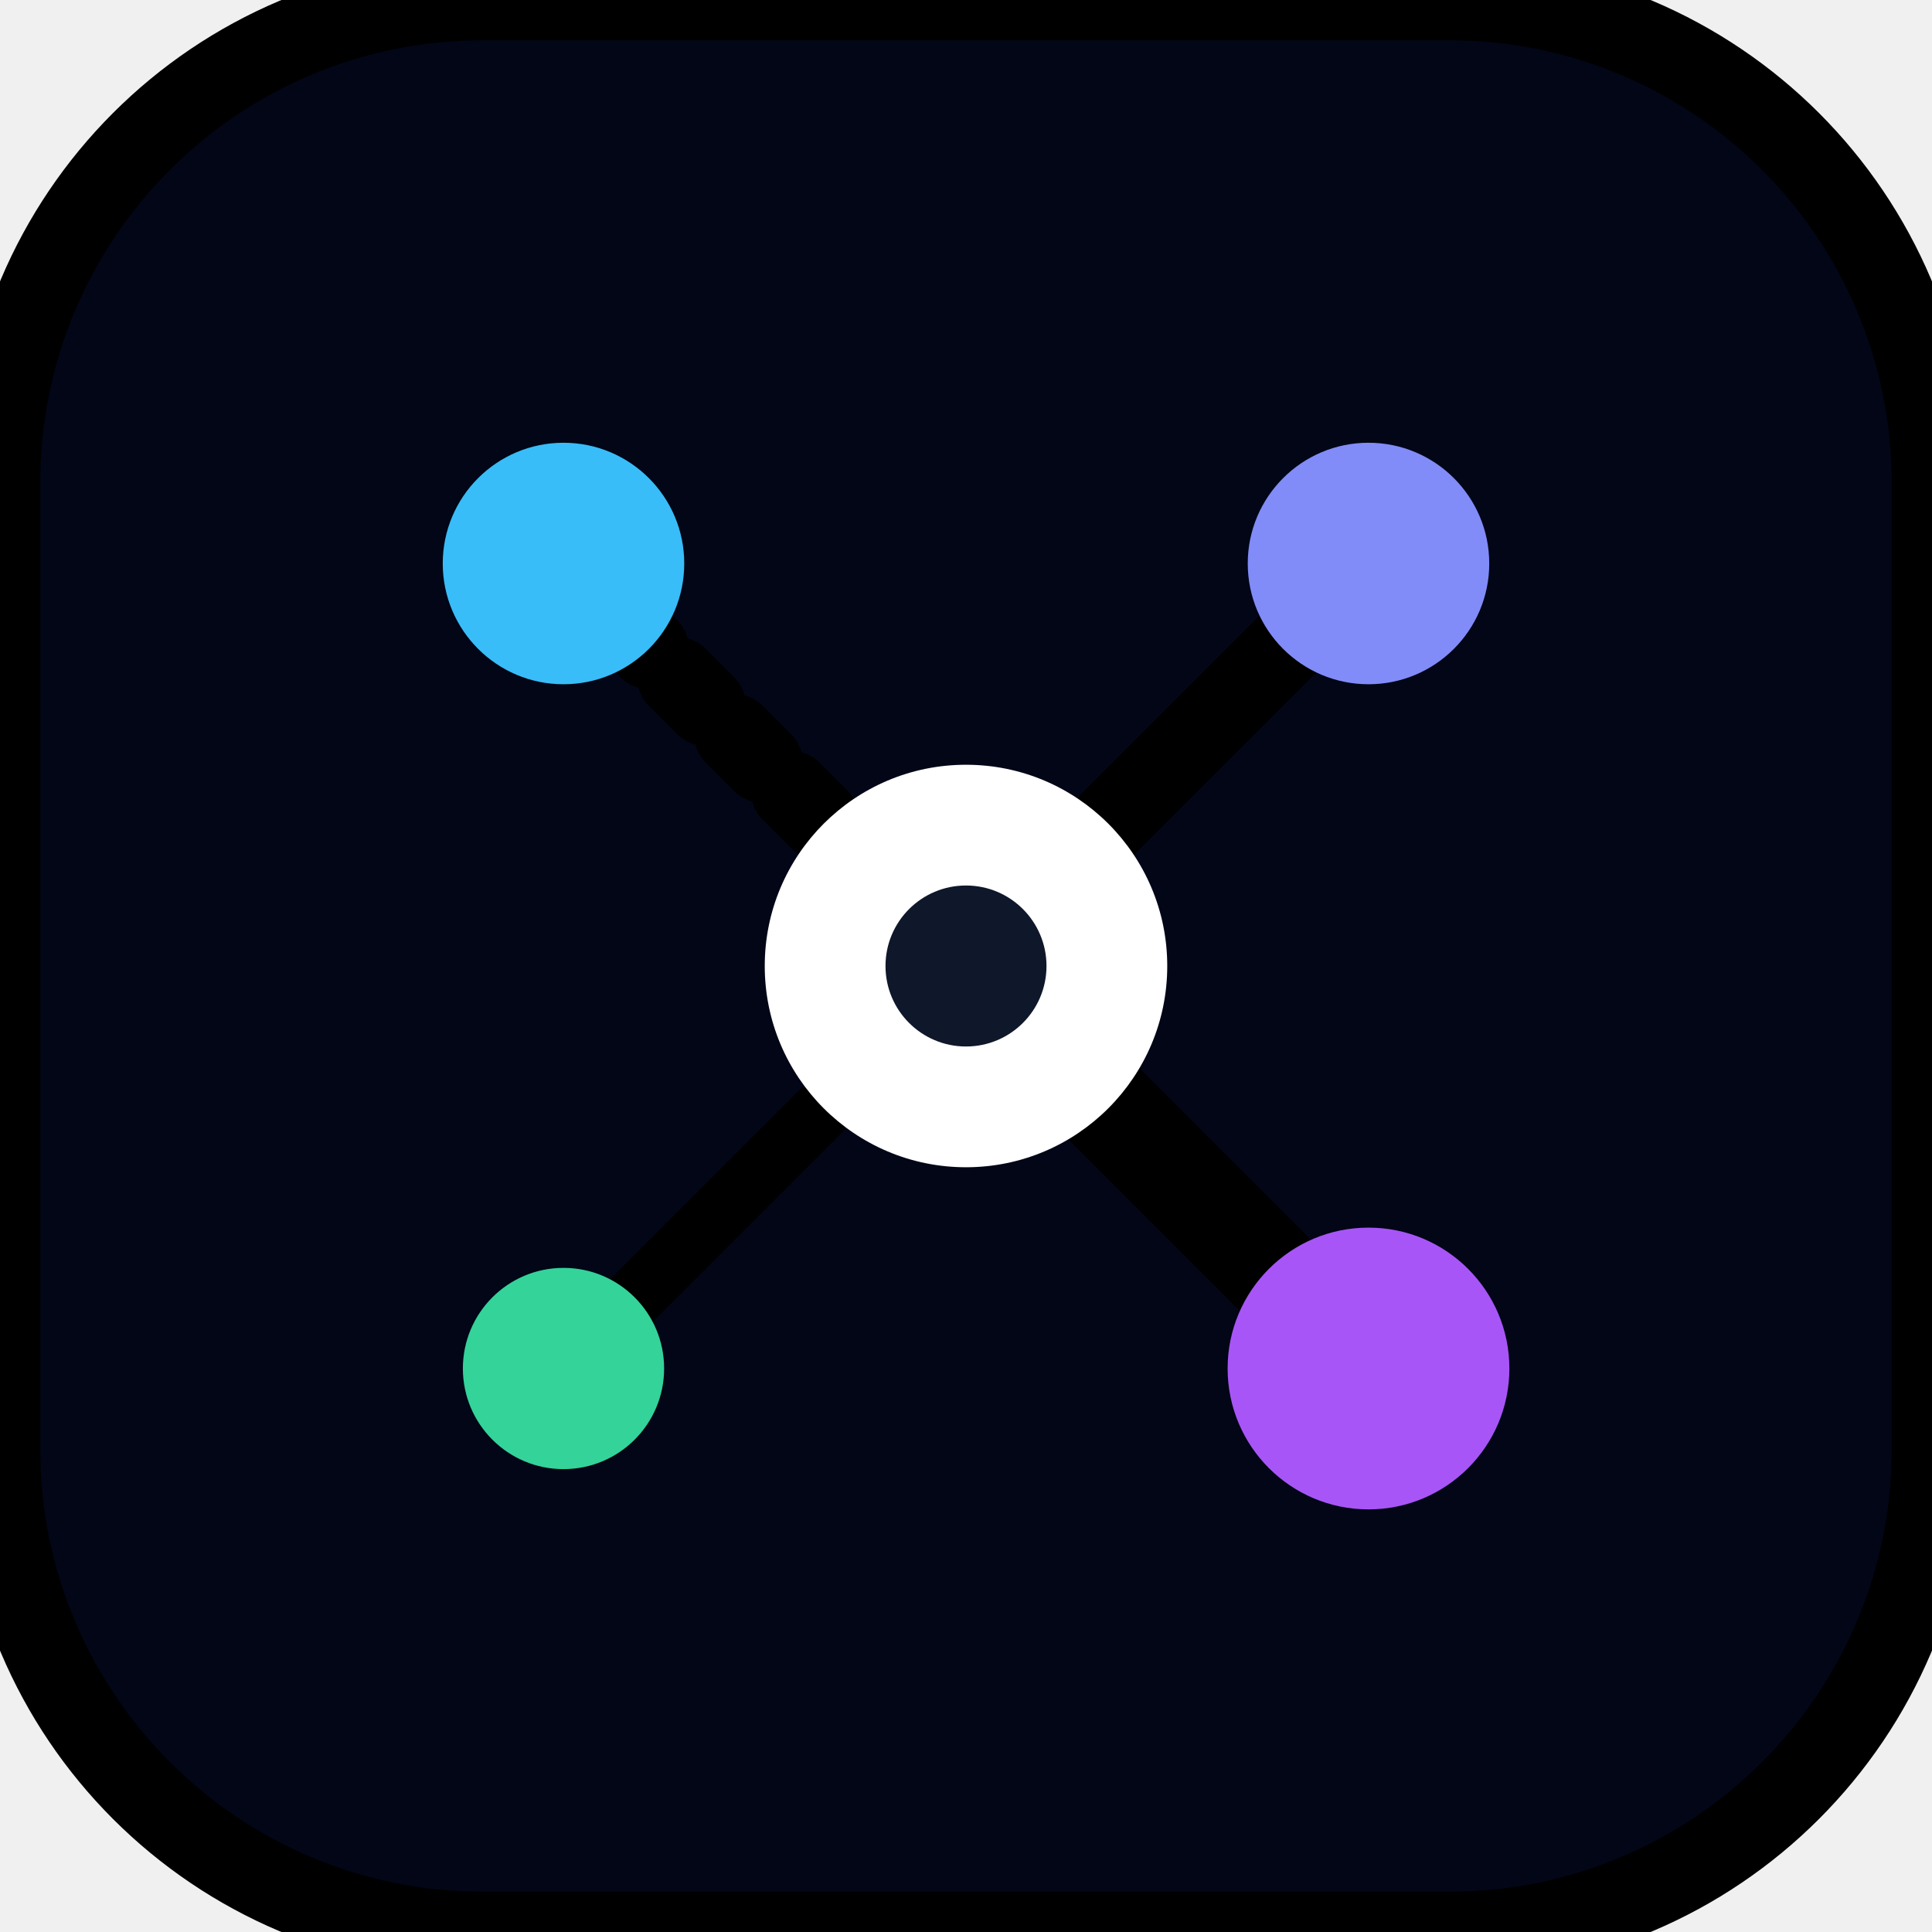
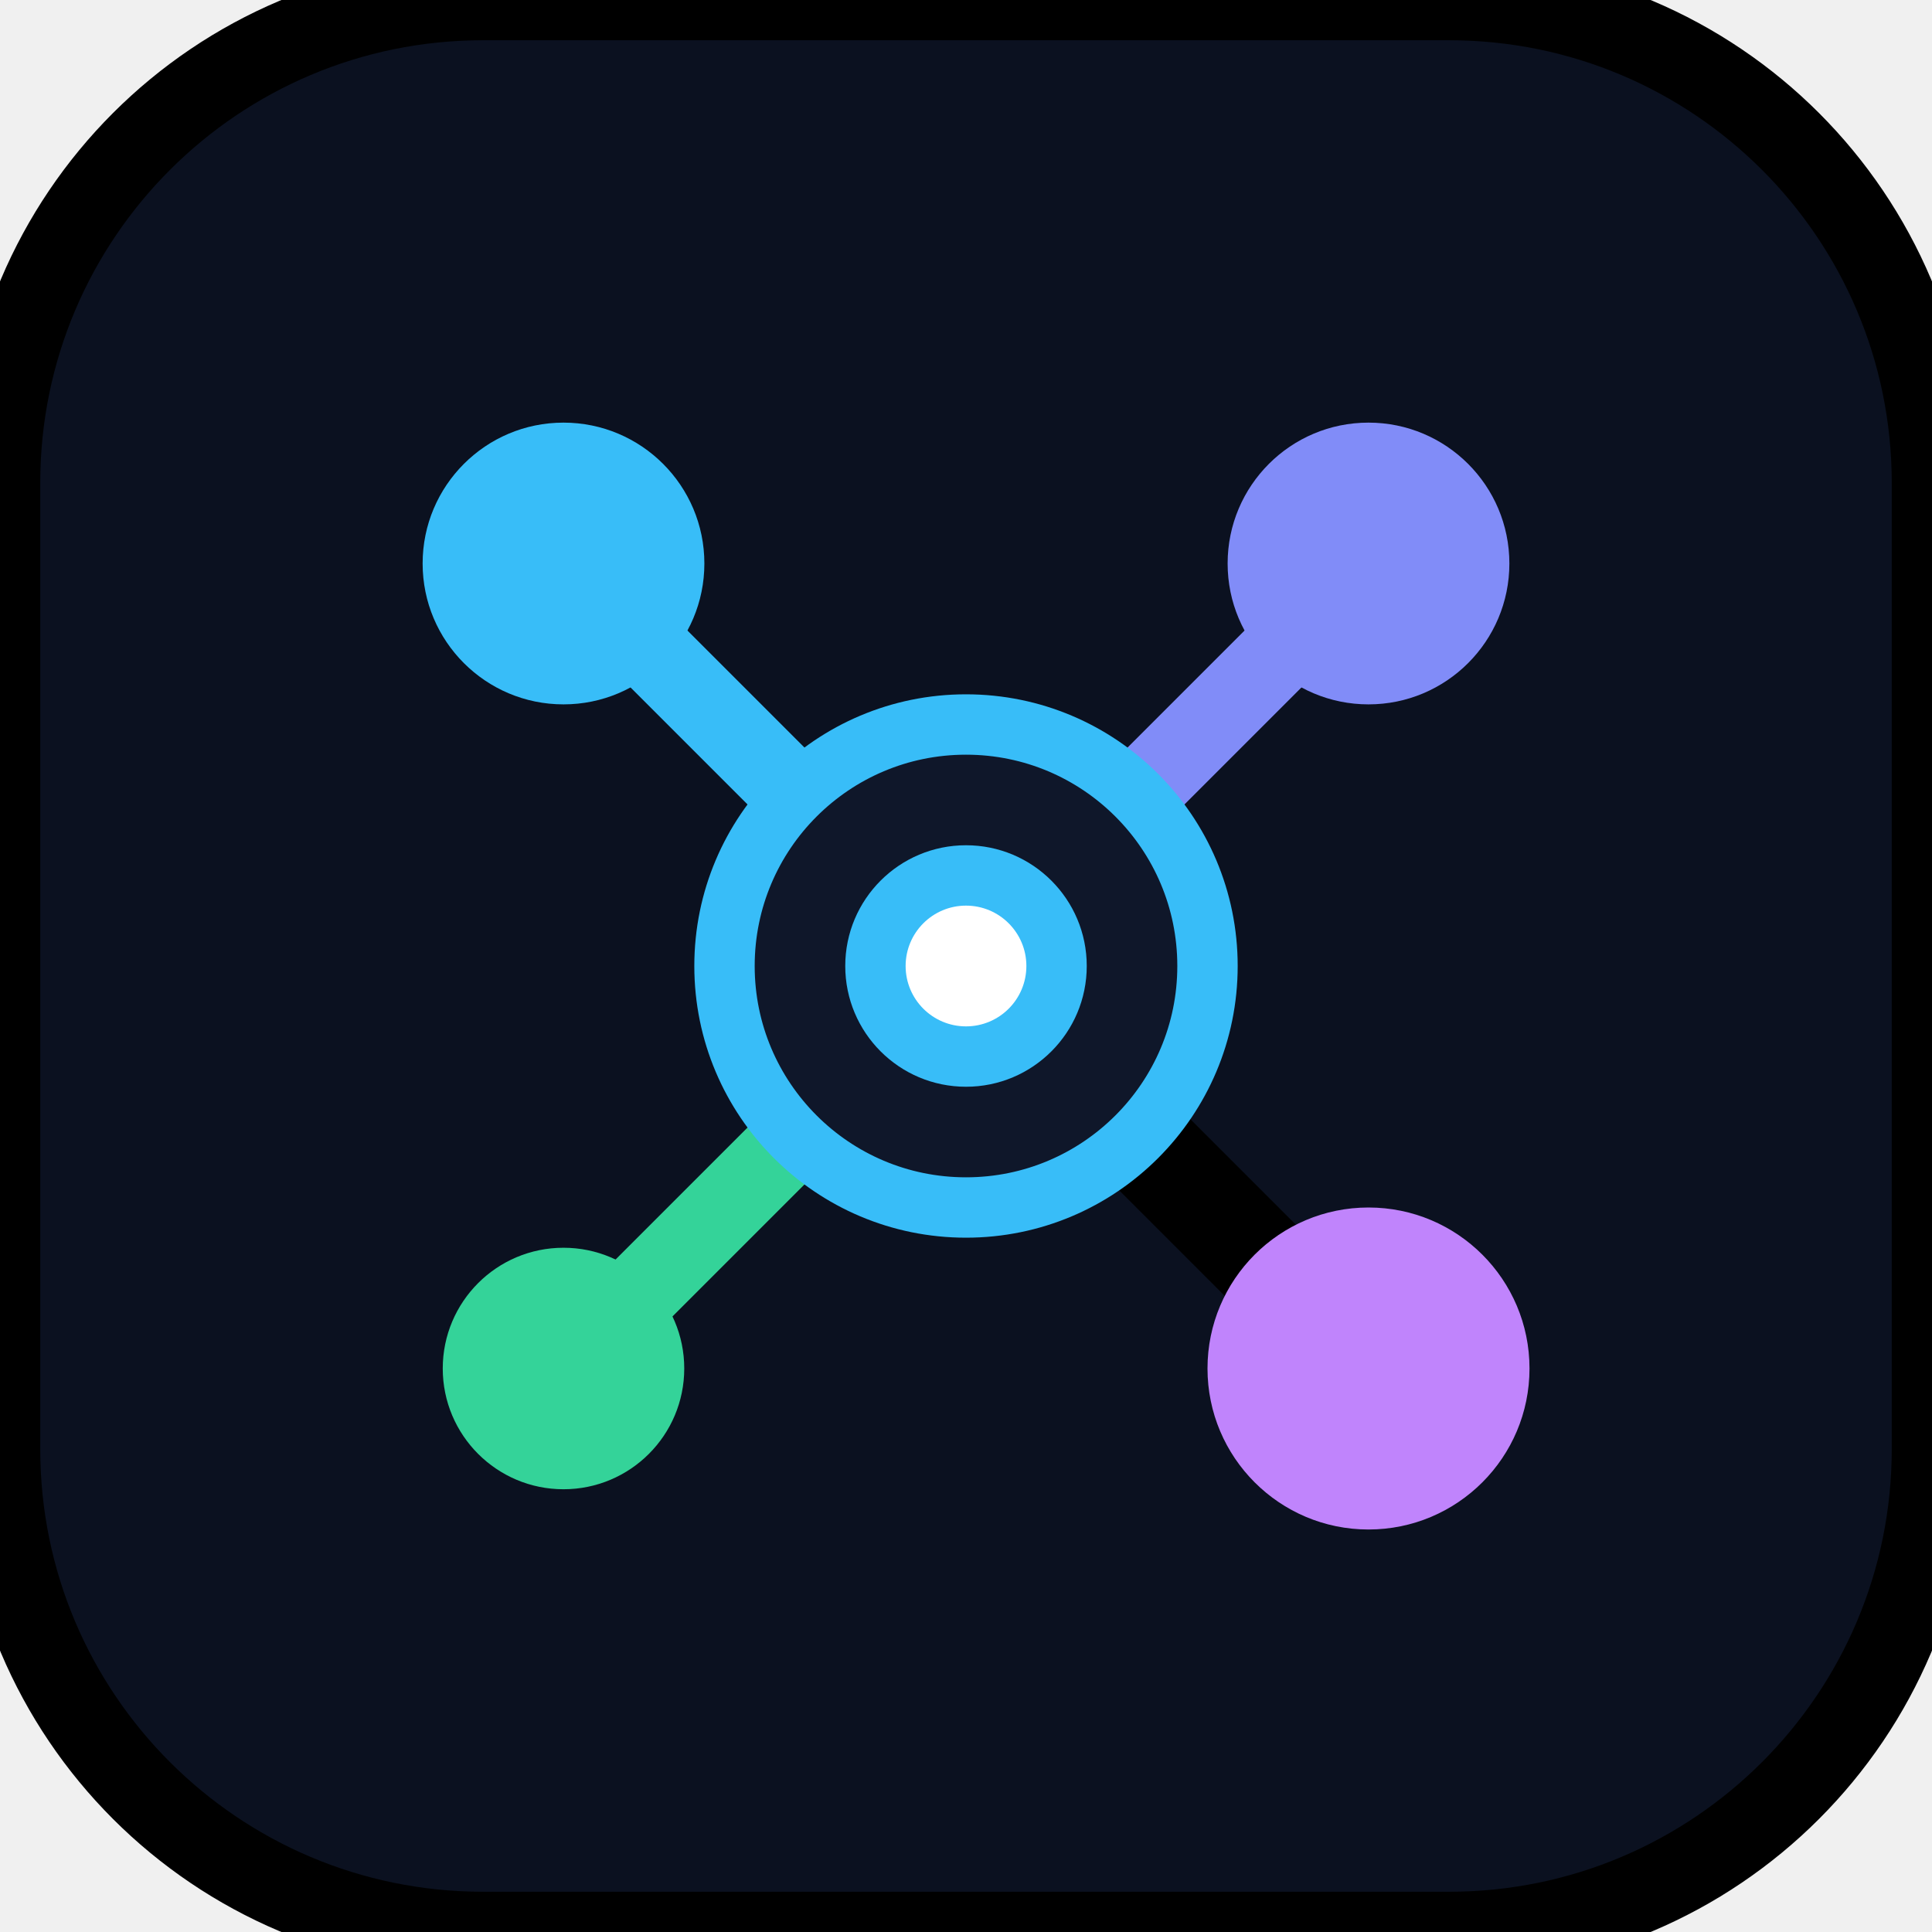
<svg xmlns="http://www.w3.org/2000/svg" viewBox="0 0 48 48" fill="none">
  <defs>
    <linearGradient id="tqFaviconGrad" x1="0%" y1="0%" x2="100%" y2="100%">
      <stop offset="0%" stopColor="#38bdf8" />
-       <stop offset="50%" stopColor="#6366f1" />
-       <stop offset="100%" stopColor="#10b981" />
+       <stop offset="50%" stopColor="#818cf8" />
+       <stop offset="100%" stopColor="#34d399" />
    </linearGradient>
    <linearGradient id="tqFaviconGrad2" x1="100%" y1="0%" x2="0%" y2="100%">
-       <stop offset="0%" stopColor="#a855f7" />
-       <stop offset="100%" stopColor="#3b82f6" />
+       <stop offset="0%" stopColor="#c084fc" />
+       <stop offset="50%" stopColor="#60a5fa" />
+       <stop offset="100%" stopColor="#38bdf8" />
    </linearGradient>
  </defs>
-   <rect width="48" height="48" rx="12" fill="#020617" stroke="url(#tqFaviconGrad)" stroke-width="2" />
-   <line x1="14" y1="14" x2="24" y2="24" stroke="url(#tqFaviconGrad)" stroke-width="2" stroke-linecap="round" stroke-dasharray="1 1" />
-   <line x1="24" y1="24" x2="34" y2="34" stroke="url(#tqFaviconGrad)" stroke-width="2.5" stroke-linecap="round" />
-   <line x1="34" y1="14" x2="24" y2="24" stroke="url(#tqFaviconGrad2)" stroke-width="2" stroke-linecap="round" />
-   <line x1="14" y1="34" x2="24" y2="24" stroke="url(#tqFaviconGrad2)" stroke-width="1.5" stroke-linecap="round" />
-   <circle cx="14" cy="14" r="3" fill="#38bdf8" />
-   <circle cx="34" cy="14" r="3" fill="#818cf8" />
-   <circle cx="14" cy="34" r="2.5" fill="#34d399" />
-   <circle cx="34" cy="34" r="3.5" fill="#a855f7" />
-   <circle cx="24" cy="24" r="5" fill="#ffffff" />
-   <circle cx="24" cy="24" r="2" fill="#0f172a" />
+   <rect width="48" height="48" rx="12" fill="#0b1120" stroke="url(#tqFaviconGrad)" stroke-width="2" />
+   <line x1="14" y1="14" x2="24" y2="24" stroke="#38bdf8" stroke-width="2" stroke-linecap="round" />
+   <line x1="34" y1="14" x2="24" y2="24" stroke="#818cf8" stroke-width="2" stroke-linecap="round" />
+   <line x1="14" y1="34" x2="24" y2="24" stroke="#34d399" stroke-width="2" stroke-linecap="round" />
+   <line x1="24" y1="24" x2="34" y2="34" stroke="url(#tqFaviconGrad2)" stroke-width="2.5" stroke-linecap="round" />
+   <circle cx="14" cy="14" r="3.5" fill="#38bdf8" />
+   <circle cx="34" cy="14" r="3.5" fill="#818cf8" />
+   <circle cx="14" cy="34" r="3" fill="#34d399" />
+   <circle cx="34" cy="34" r="4" fill="#c084fc" />
+   <circle cx="24" cy="24" r="6" fill="#0f172a" stroke="#38bdf8" stroke-width="1.5" />
+   <circle cx="24" cy="24" r="3" fill="#38bdf8" />
+   <circle cx="24" cy="24" r="1.5" fill="#ffffff" />
</svg>
